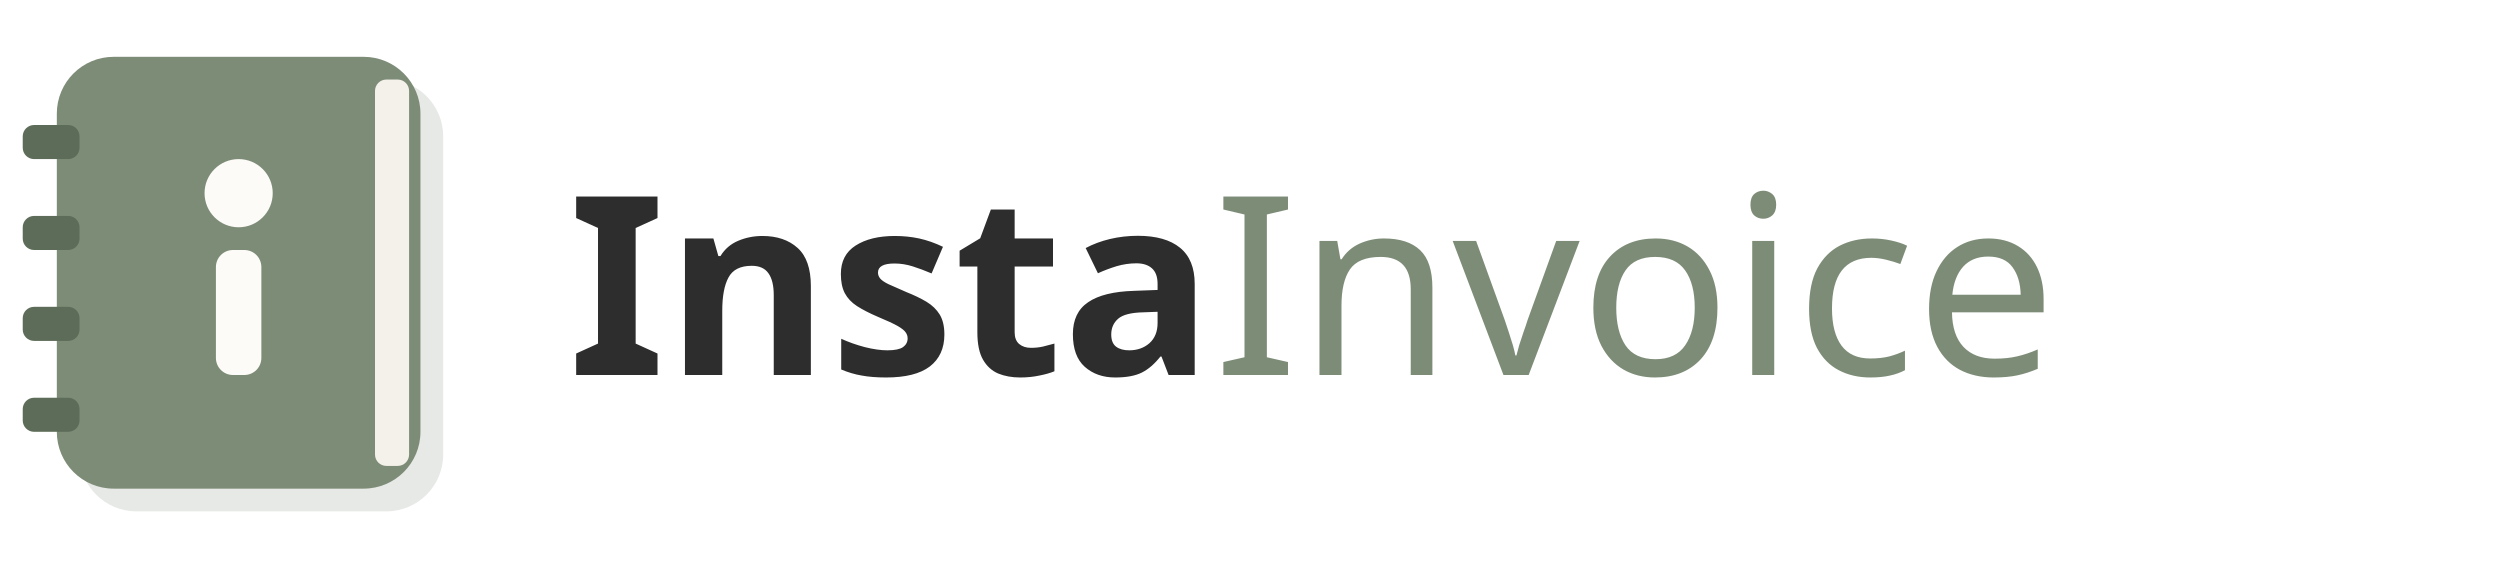
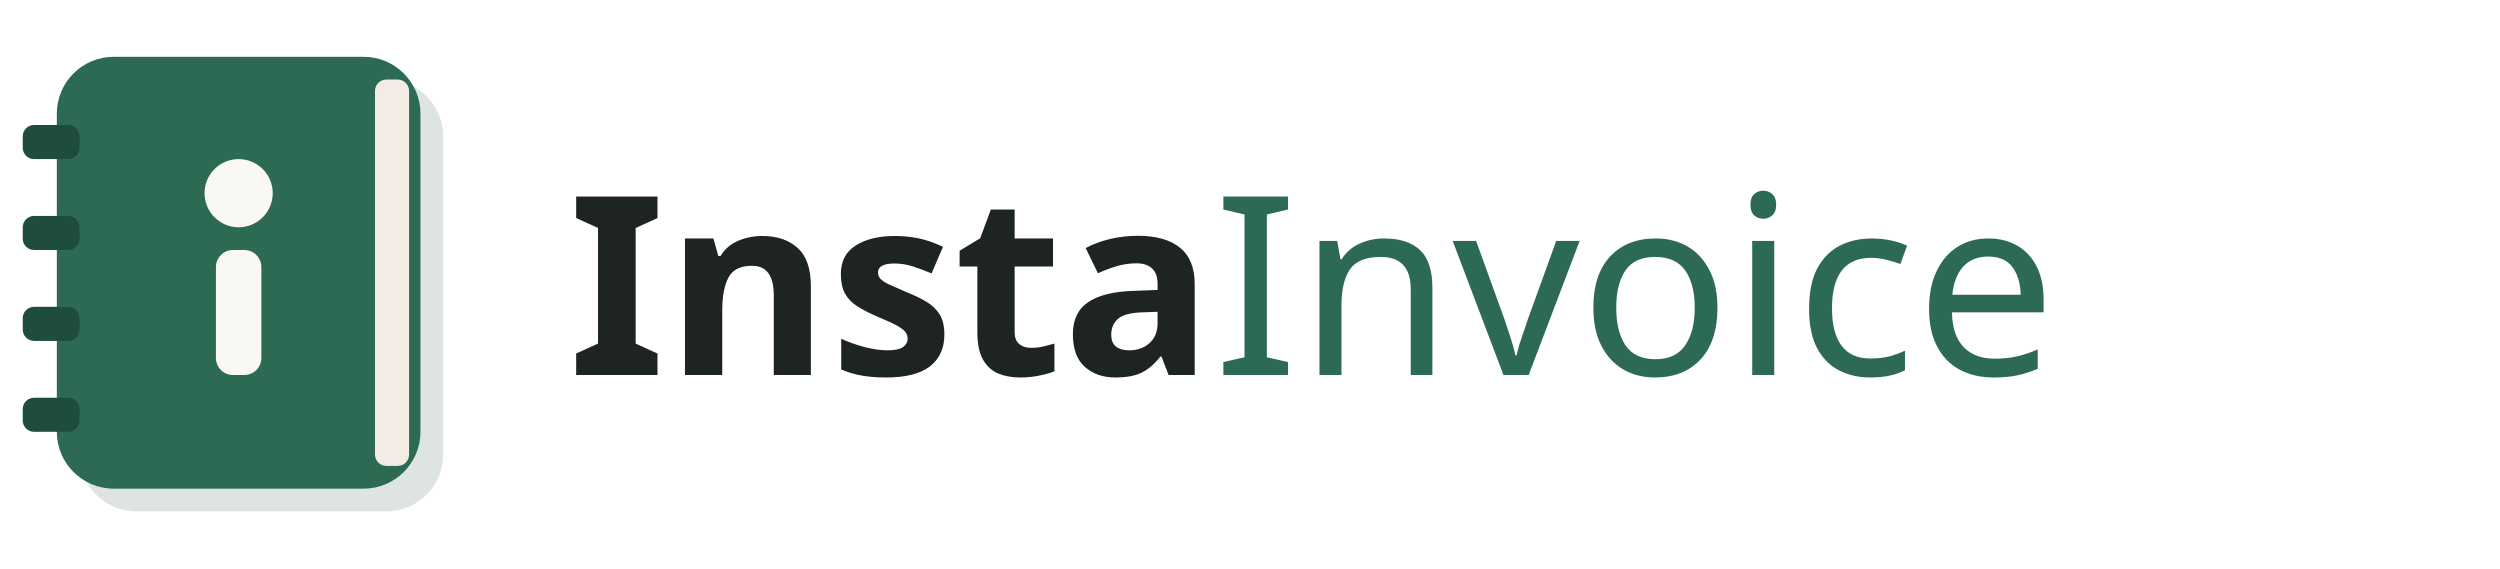
<svg xmlns="http://www.w3.org/2000/svg" viewBox="0 0 220 50" width="220" height="50">
  <g transform="translate(5, 5)">
-     <rect x="2" y="2" width="32" height="38" rx="5" fill="#5D6C58" opacity="0.15" />
-     <rect x="0" y="0" width="32" height="38" rx="5" fill="#7D8C77" />
-     <rect x="28" y="2" width="3" height="34" rx="1" fill="#F4F1EA" />
-     <circle cx="16" cy="12" r="3" fill="#FDFBF7" />
-     <rect x="14" y="17" width="4" height="11" rx="1.5" fill="#FDFBF7" />
-     <rect x="-3" y="6" width="5" height="3" rx="1" fill="#5D6C58" />
-     <rect x="-3" y="14" width="5" height="3" rx="1" fill="#5D6C58" />
-     <rect x="-3" y="22" width="5" height="3" rx="1" fill="#5D6C58" />
-     <rect x="-3" y="30" width="5" height="3" rx="1" fill="#5D6C58" />
+     <rect x="2" y="2" width="32" height="38" rx="5" fill="#1E4D3B" opacity="0.15" />
+     <rect x="0" y="0" width="32" height="38" rx="5" fill="#2D6A53" />
+     <rect x="28" y="2" width="3" height="34" rx="1" fill="#F2ECE4" />
+     <circle cx="16" cy="12" r="3" fill="#FAF8F5" />
+     <rect x="14" y="17" width="4" height="11" rx="1.5" fill="#FAF8F5" />
+     <rect x="-3" y="6" width="5" height="3" rx="1" fill="#1E4D3B" />
+     <rect x="-3" y="14" width="5" height="3" rx="1" fill="#1E4D3B" />
+     <rect x="-3" y="22" width="5" height="3" rx="1" fill="#1E4D3B" />
+     <rect x="-3" y="30" width="5" height="3" rx="1" fill="#1E4D3B" />
  </g>
-   <text x="50" y="33" font-family="'Poppins', 'Outfit', 'sans-serif'" font-size="22" font-weight="800" fill="#2D2D2D">Insta<tspan fill="#7D8C77" font-weight="500">Invoice</tspan>
+   <text x="50" y="33" font-family="'Poppins', 'Outfit', 'sans-serif'" font-size="22" font-weight="800" fill="#1D2421">Insta<tspan fill="#2D6A53" font-weight="500">Invoice</tspan>
  </text>
</svg>
